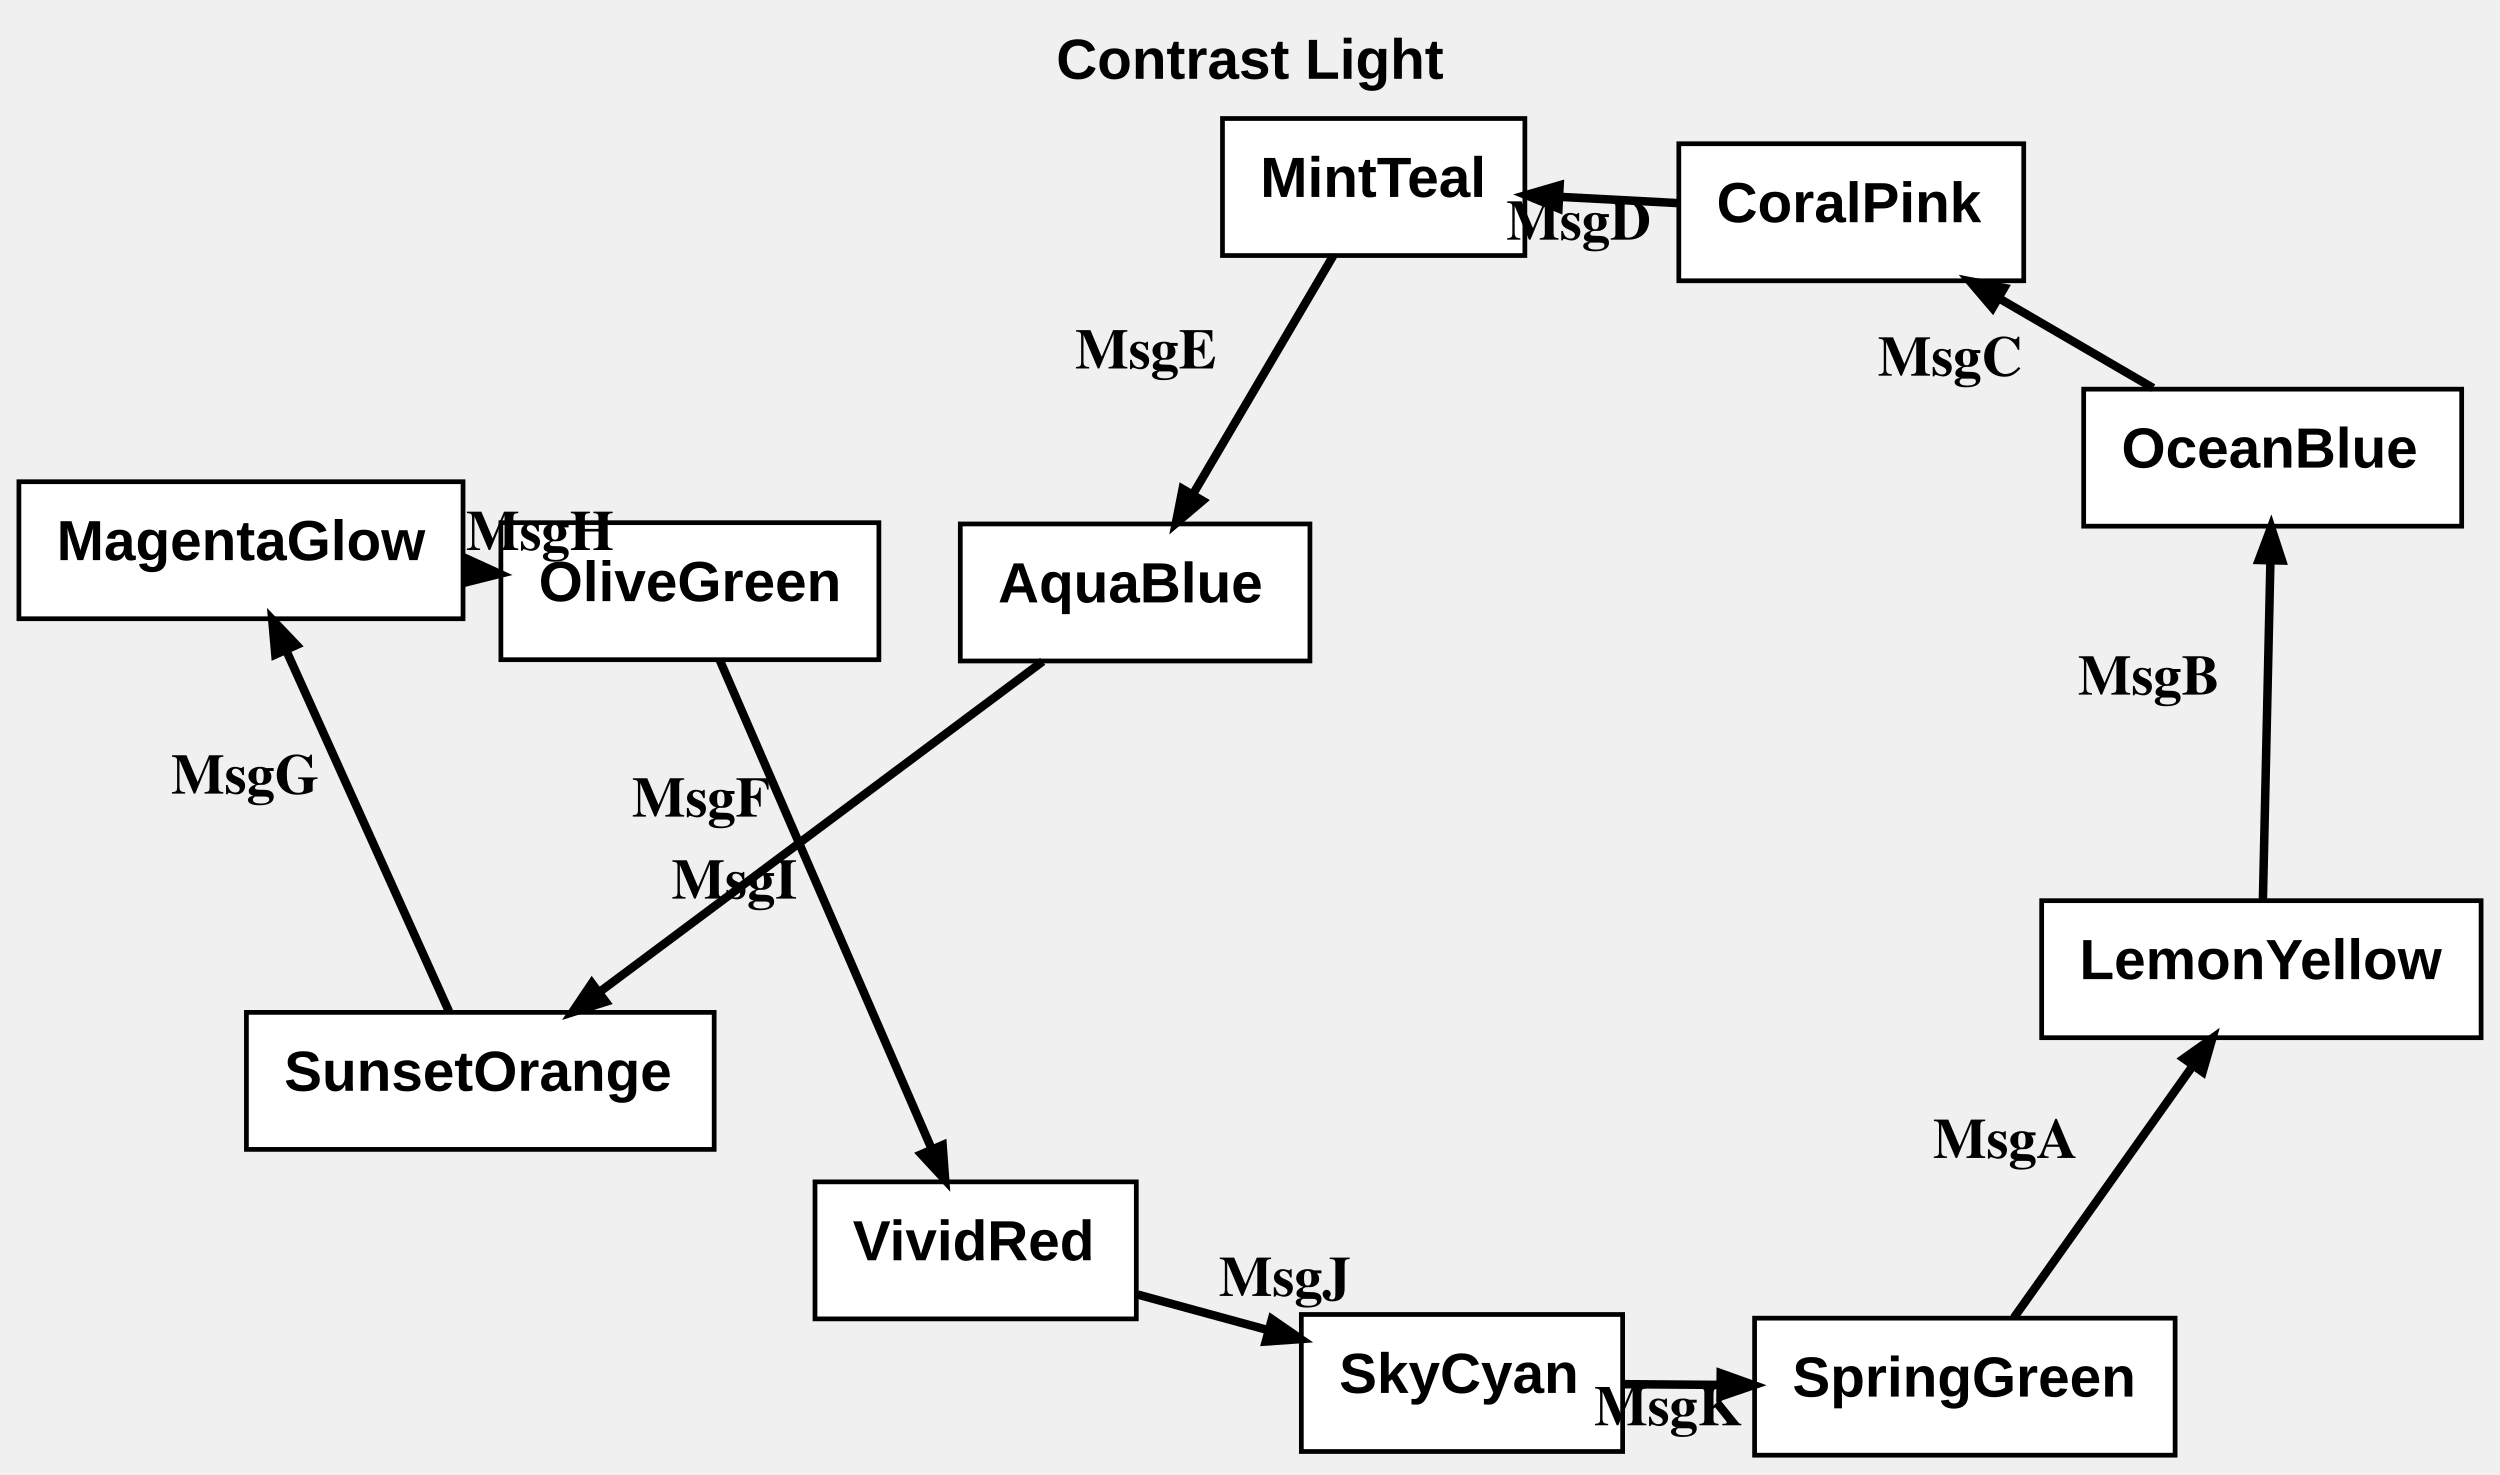
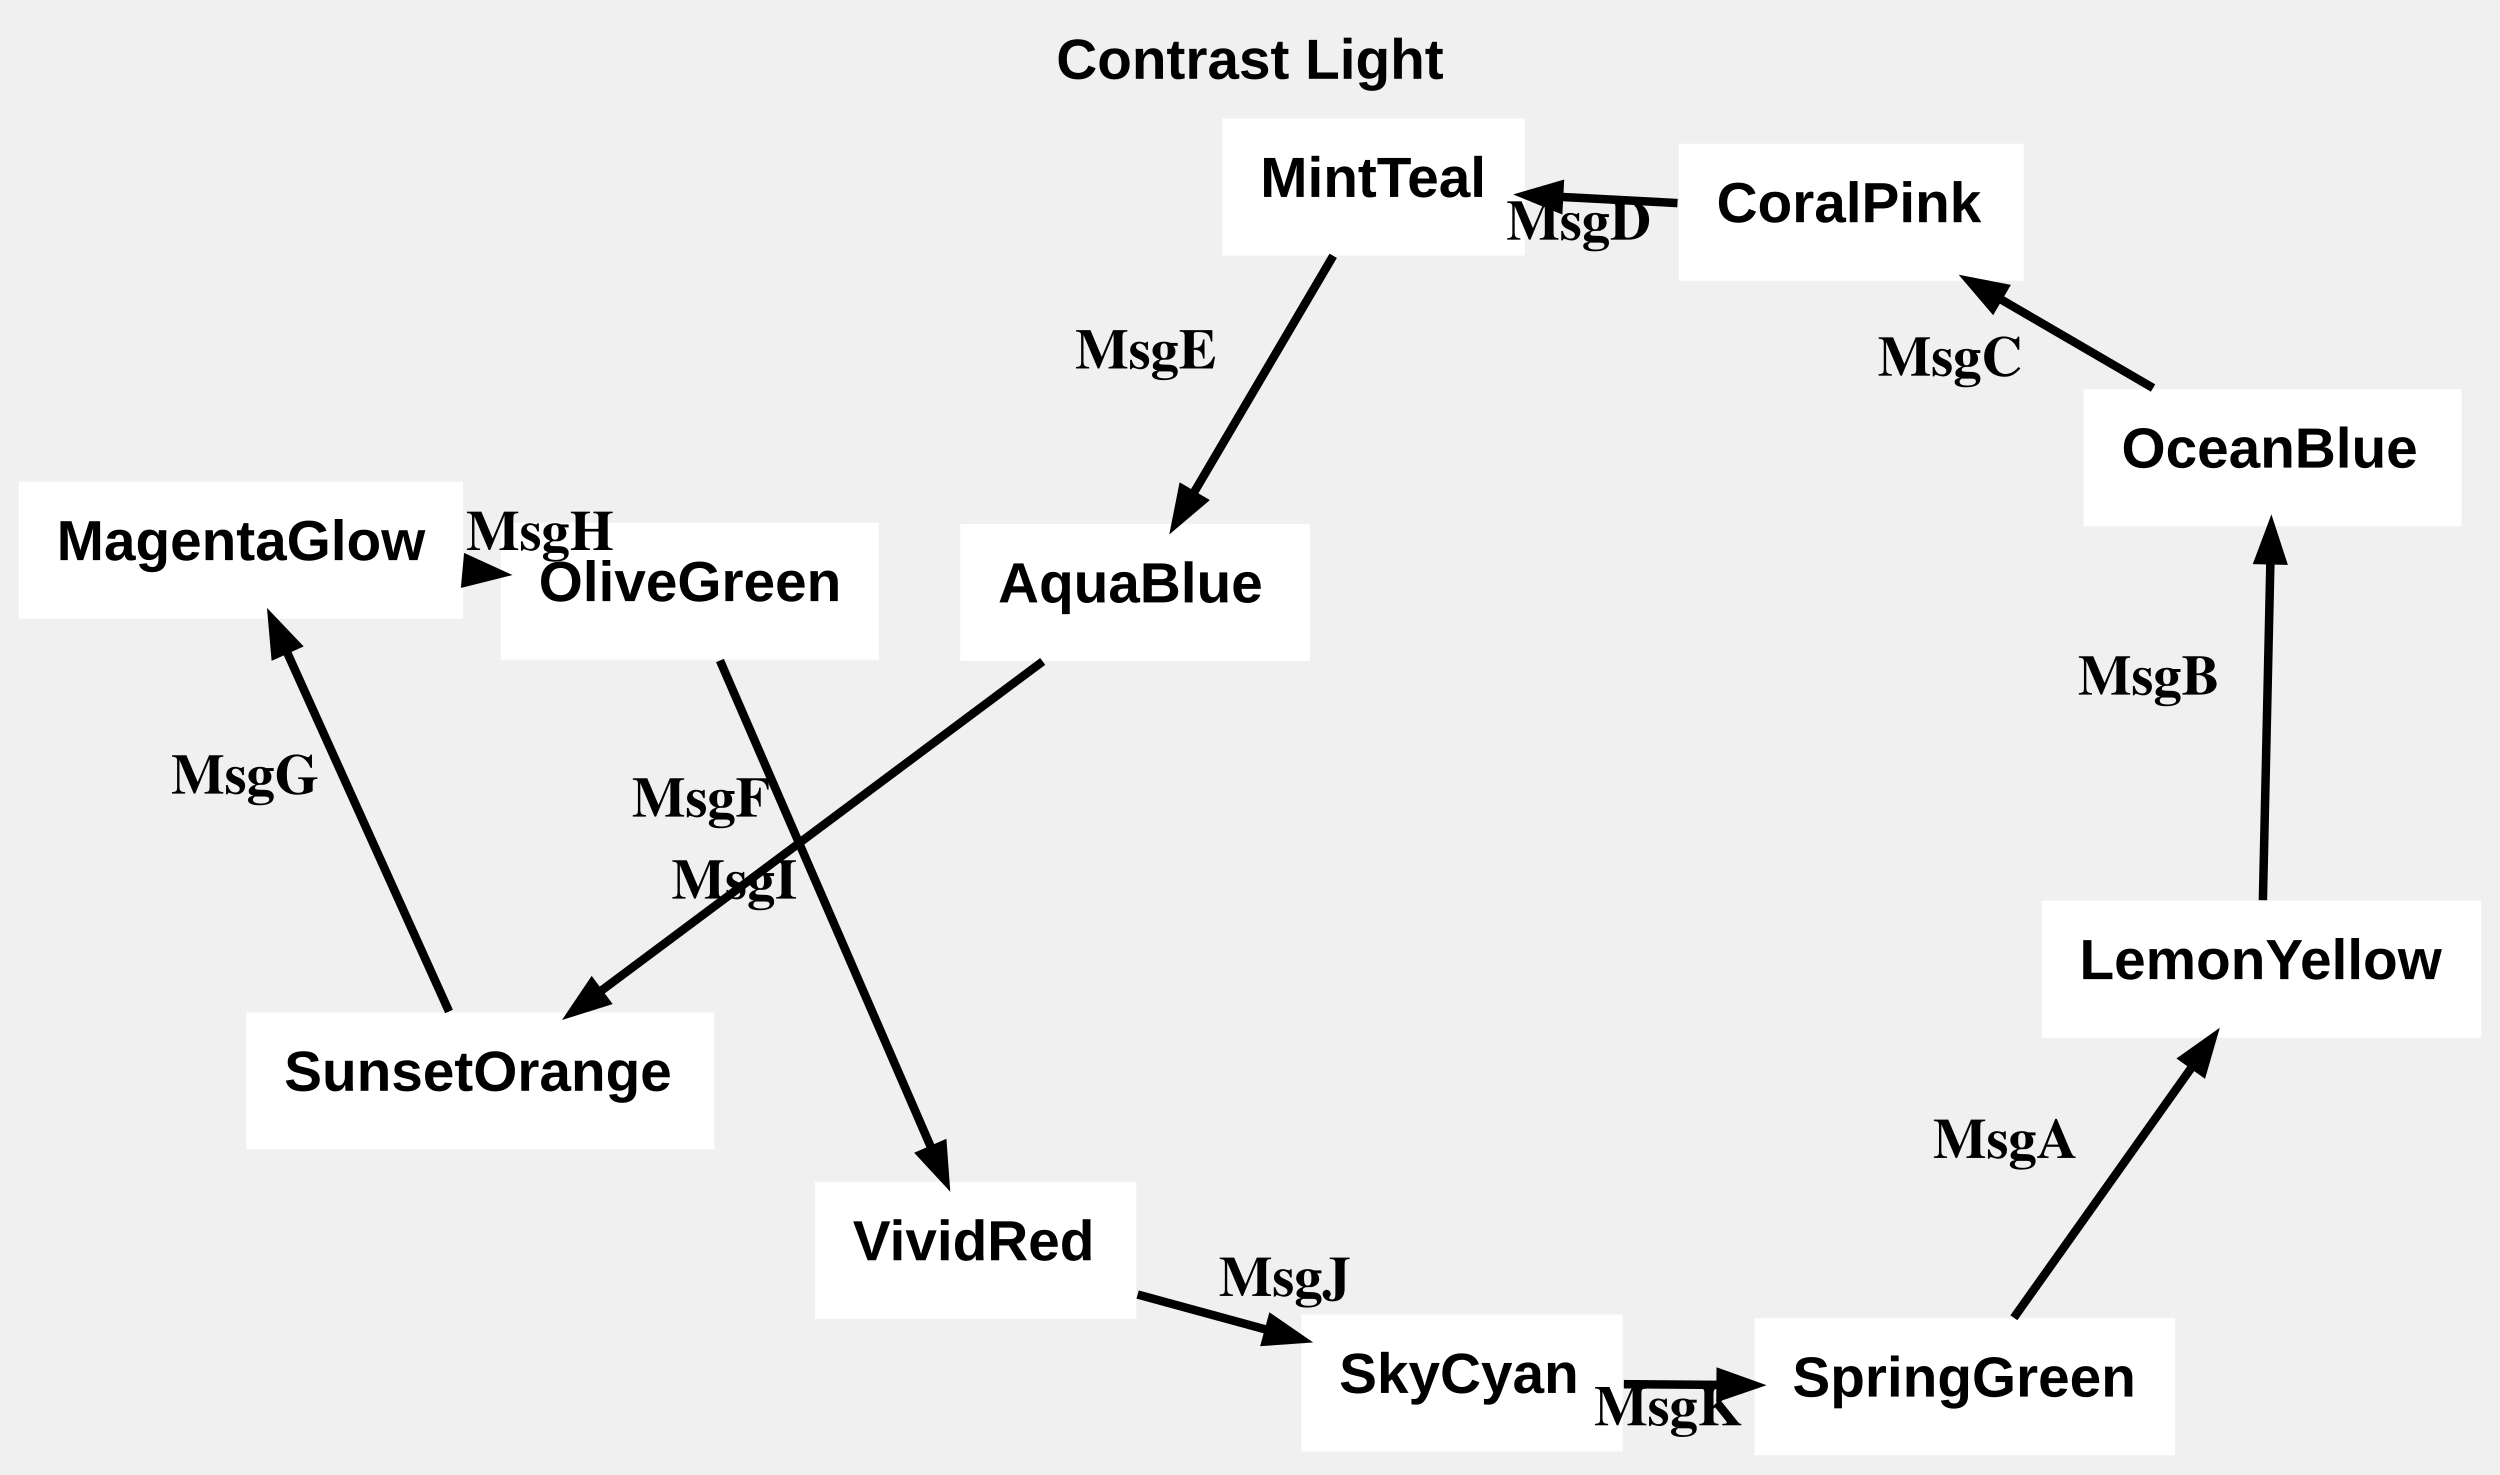
<svg xmlns="http://www.w3.org/2000/svg" width="529pt" height="312pt" viewBox="0.00 0.00 529.11 311.90">
  <g id="graph0" class="graph" transform="scale(1 1) rotate(0) translate(4 307.9)">
    <polygon fill="transparent" stroke="transparent" points="-4,4 -4,-307.9 525.11,-307.9 525.11,4 -4,4" />
    <text text-anchor="start" x="219.55" y="-291.3" font-family="Arial" font-weight="bold" font-size="12.00" fill="#000000">Contrast Light</text>
    <g id="node1" class="node">
-       <polygon fill="#ffffff" stroke="#000000" points="456.35,-29 367.35,-29 367.35,0 456.35,0 456.35,-29" />
+       <polygon fill="#ffffff" stroke="#000000" stroke-width="0" points="456.35,-29 367.35,-29 367.35,0 456.35,0 456.35,-29" />
      <text text-anchor="start" x="375.35" y="-12.4" font-family="Arial" font-weight="bold" font-size="12.00" fill="#000000">SpringGreen</text>
    </g>
    <g id="node2" class="node">
-       <polygon fill="#ffffff" stroke="#000000" points="521.11,-117.36 428.11,-117.36 428.11,-88.36 521.11,-88.36 521.11,-117.36" />
+       <polygon fill="#ffffff" stroke="#000000" stroke-width="0" points="521.11,-117.36 428.11,-117.36 428.11,-88.36 521.11,-88.36 521.11,-117.36" />
      <text text-anchor="start" x="436.11" y="-100.76" font-family="Arial" font-weight="bold" font-size="12.00" fill="#000000">LemonYellow</text>
    </g>
    <g id="edge1" class="edge">
      <path fill="none" stroke="#000000" stroke-width="1.8" d="M422.22,-29.09C432.57,-43.67 448.58,-66.21 460.18,-82.54" />
      <polygon fill="#000000" stroke="#000000" stroke-width="1.8" points="458.18,-83.96 464.23,-88.25 462.17,-81.12 458.18,-83.96" />
      <text text-anchor="start" x="405.11" y="-62.91" font-family="Times,serif" font-weight="bold" font-size="12.00" fill="#000000">MsgA</text>
    </g>
    <g id="node3" class="node">
-       <polygon fill="#ffffff" stroke="#000000" points="517,-225.62 437,-225.62 437,-196.62 517,-196.62 517,-225.62" />
+       <polygon fill="#ffffff" stroke="#000000" stroke-width="0" points="517,-225.62 437,-225.62 437,-196.62 517,-196.62 517,-225.62" />
      <text text-anchor="start" x="445" y="-209.02" font-family="Arial" font-weight="bold" font-size="12.00" fill="#000000">OceanBlue</text>
    </g>
    <g id="edge2" class="edge">
      <path fill="none" stroke="#000000" stroke-width="1.8" d="M474.93,-117.46C475.34,-135.95 476.05,-167.95 476.52,-189.32" />
      <polygon fill="#000000" stroke="#000000" stroke-width="1.8" points="474.07,-189.46 476.67,-196.4 478.97,-189.35 474.07,-189.46" />
      <text text-anchor="start" x="435.79" y="-160.98" font-family="Times,serif" font-weight="bold" font-size="12.00" fill="#000000">MsgB</text>
    </g>
    <g id="node4" class="node">
-       <polygon fill="#ffffff" stroke="#000000" points="424.31,-277.56 351.31,-277.56 351.31,-248.56 424.31,-248.56 424.31,-277.56" />
+       <polygon fill="#ffffff" stroke="#000000" stroke-width="0" points="424.31,-277.56 351.31,-277.56 351.31,-248.56 424.31,-248.56 424.31,-277.56" />
      <text text-anchor="start" x="359.31" y="-260.96" font-family="Arial" font-weight="bold" font-size="12.00" fill="#000000">CoralPink</text>
    </g>
    <g id="edge3" class="edge">
      <path fill="none" stroke="#000000" stroke-width="1.8" d="M451.68,-225.86C441.52,-231.78 429.71,-238.66 419.02,-244.88" />
      <polygon fill="#000000" stroke="#000000" stroke-width="1.8" points="417.7,-242.82 412.89,-248.46 420.17,-247.05 417.7,-242.82" />
      <text text-anchor="start" x="393.42" y="-228.48" font-family="Times,serif" font-weight="bold" font-size="12.00" fill="#000000">MsgC</text>
    </g>
    <g id="node5" class="node">
-       <polygon fill="#ffffff" stroke="#000000" points="318.73,-282.9 254.73,-282.9 254.73,-253.9 318.73,-253.9 318.73,-282.9" />
+       <polygon fill="#ffffff" stroke="#000000" stroke-width="0" points="318.73,-282.9 254.73,-282.9 254.73,-253.9 318.73,-253.9 318.73,-282.9" />
      <text text-anchor="start" x="262.73" y="-266.3" font-family="Arial" font-weight="bold" font-size="12.00" fill="#000000">MintTeal</text>
    </g>
    <g id="edge4" class="edge">
      <path fill="none" stroke="#000000" stroke-width="1.8" d="M351.03,-265C342.99,-265.43 334.45,-265.88 326.31,-266.31" />
      <polygon fill="#000000" stroke="#000000" stroke-width="1.8" points="325.83,-263.88 318.97,-266.69 326.09,-268.77 325.83,-263.88" />
      <text text-anchor="start" x="314.81" y="-257.26" font-family="Times,serif" font-weight="bold" font-size="12.00" fill="#000000">MsgD</text>
    </g>
    <g id="node6" class="node">
-       <polygon fill="#ffffff" stroke="#000000" points="273.24,-197.09 199.24,-197.09 199.24,-168.09 273.24,-168.09 273.24,-197.09" />
+       <polygon fill="#ffffff" stroke="#000000" stroke-width="0" points="273.24,-197.09 199.24,-197.09 199.24,-168.09 273.24,-168.09 273.24,-197.09" />
      <text text-anchor="start" x="207.24" y="-180.49" font-family="Arial" font-weight="bold" font-size="12.00" fill="#000000">AquaBlue</text>
    </g>
    <g id="edge5" class="edge">
      <path fill="none" stroke="#000000" stroke-width="1.8" d="M278.16,-253.84C270.04,-240.03 257.75,-219.14 248.57,-203.54" />
      <polygon fill="#000000" stroke="#000000" stroke-width="1.8" points="250.51,-202.01 244.85,-197.21 246.29,-204.49 250.51,-202.01" />
      <text text-anchor="start" x="223.55" y="-230" font-family="Times,serif" font-weight="bold" font-size="12.00" fill="#000000">MsgE</text>
    </g>
    <g id="node7" class="node">
-       <polygon fill="#ffffff" stroke="#000000" points="147.15,-93.72 48.15,-93.72 48.15,-64.72 147.15,-64.72 147.15,-93.72" />
+       <polygon fill="#ffffff" stroke="#000000" stroke-width="0" points="147.15,-93.72 48.15,-93.72 48.15,-64.72 147.15,-64.72 147.15,-93.72" />
      <text text-anchor="start" x="56.15" y="-77.12" font-family="Arial" font-weight="bold" font-size="12.00" fill="#000000">SunsetOrange</text>
    </g>
    <g id="edge6" class="edge">
      <path fill="none" stroke="#000000" stroke-width="1.8" d="M216.68,-168C192.12,-149.68 149.96,-118.23 122.97,-98.1" />
      <polygon fill="#000000" stroke="#000000" stroke-width="1.8" points="124.19,-95.96 117.12,-93.74 121.26,-99.89 124.19,-95.96" />
      <text text-anchor="start" x="129.75" y="-135.16" font-family="Times,serif" font-weight="bold" font-size="12.00" fill="#000000">MsgF</text>
    </g>
    <g id="node8" class="node">
-       <polygon fill="#ffffff" stroke="#000000" points="94,-206.03 0,-206.03 0,-177.03 94,-177.03 94,-206.03" />
+       <polygon fill="#ffffff" stroke="#000000" stroke-width="0" points="94,-206.03 0,-206.03 0,-177.03 94,-177.03 94,-206.03" />
      <text text-anchor="start" x="8" y="-189.43" font-family="Arial" font-weight="bold" font-size="12.00" fill="#000000">MagentaGlow</text>
    </g>
    <g id="edge7" class="edge">
      <path fill="none" stroke="#000000" stroke-width="1.8" d="M91.03,-93.91C82.23,-113.41 66.63,-148 56.56,-170.34" />
      <polygon fill="#000000" stroke="#000000" stroke-width="1.8" points="54.27,-169.46 53.62,-176.85 58.74,-171.47 54.27,-169.46" />
      <text text-anchor="start" x="32.22" y="-140.02" font-family="Times,serif" font-weight="bold" font-size="12.00" fill="#000000">MsgG</text>
    </g>
    <g id="node9" class="node">
-       <polygon fill="#ffffff" stroke="#000000" points="182.01,-197.36 102.01,-197.36 102.01,-168.36 182.01,-168.36 182.01,-197.36" />
+       <polygon fill="#ffffff" stroke="#000000" stroke-width="0" points="182.01,-197.36 102.01,-197.36 102.01,-168.36 182.01,-168.36 182.01,-197.36" />
      <text text-anchor="start" x="110.01" y="-180.76" font-family="Arial" font-weight="bold" font-size="12.00" fill="#000000">OliveGreen</text>
    </g>
    <g id="edge8" class="edge">
      <path fill="none" stroke="#000000" stroke-width="1.8" d="M94.23,-187.22C94.38,-187.21 94.54,-187.19 94.7,-187.18" />
      <polygon fill="#000000" stroke="#000000" stroke-width="1.8" points="95,-189.61 101.75,-186.53 94.55,-184.73 95,-189.61" />
      <text text-anchor="start" x="94.64" y="-191.58" font-family="Times,serif" font-weight="bold" font-size="12.00" fill="#000000">MsgH</text>
    </g>
    <g id="node10" class="node">
-       <polygon fill="#ffffff" stroke="#000000" points="236.49,-57.85 168.49,-57.85 168.49,-28.85 236.49,-28.85 236.49,-57.85" />
+       <polygon fill="#ffffff" stroke="#000000" stroke-width="0" points="236.49,-57.85 168.49,-57.85 168.49,-28.85 236.49,-28.85 236.49,-57.85" />
      <text text-anchor="start" x="176.49" y="-41.25" font-family="Arial" font-weight="bold" font-size="12.00" fill="#000000">VividRed</text>
    </g>
    <g id="edge9" class="edge">
      <path fill="none" stroke="#000000" stroke-width="1.8" d="M148.37,-168.19C159.09,-143.45 180.82,-93.33 193.24,-64.69" />
      <polygon fill="#000000" stroke="#000000" stroke-width="1.8" points="195.5,-65.64 196.04,-58.24 191,-63.69 195.5,-65.64" />
      <text text-anchor="start" x="138.12" y="-117.8" font-family="Times,serif" font-weight="bold" font-size="12.00" fill="#000000">MsgI</text>
    </g>
    <g id="node11" class="node">
-       <polygon fill="#ffffff" stroke="#000000" points="339.42,-29.78 271.42,-29.78 271.42,-0.78 339.42,-0.78 339.42,-29.78" />
+       <polygon fill="#ffffff" stroke="#000000" stroke-width="0" points="339.42,-29.78 271.42,-29.78 271.42,-0.78 339.42,-0.78 339.42,-29.78" />
      <text text-anchor="start" x="279.42" y="-13.18" font-family="Arial" font-weight="bold" font-size="12.00" fill="#000000">SkyCyan</text>
    </g>
    <g id="edge10" class="edge">
      <path fill="none" stroke="#000000" stroke-width="1.8" d="M236.77,-34C245.62,-31.59 255.24,-28.96 264.4,-26.46" />
      <polygon fill="#000000" stroke="#000000" stroke-width="1.8" points="265.19,-28.79 271.3,-24.58 263.9,-24.06 265.19,-28.79" />
      <text text-anchor="start" x="253.97" y="-33.71" font-family="Times,serif" font-weight="bold" font-size="12.00" fill="#000000">MsgJ</text>
    </g>
    <g id="edge11" class="edge">
      <path fill="none" stroke="#000000" stroke-width="1.8" d="M339.68,-15.03C346.11,-14.98 352.96,-14.93 359.79,-14.88" />
      <polygon fill="#000000" stroke="#000000" stroke-width="1.8" points="360.18,-17.33 367.16,-14.83 360.14,-12.43 360.18,-17.33" />
      <text text-anchor="start" x="333.39" y="-6.33" font-family="Times,serif" font-weight="bold" font-size="12.00" fill="#000000">MsgK</text>
    </g>
  </g>
</svg>
